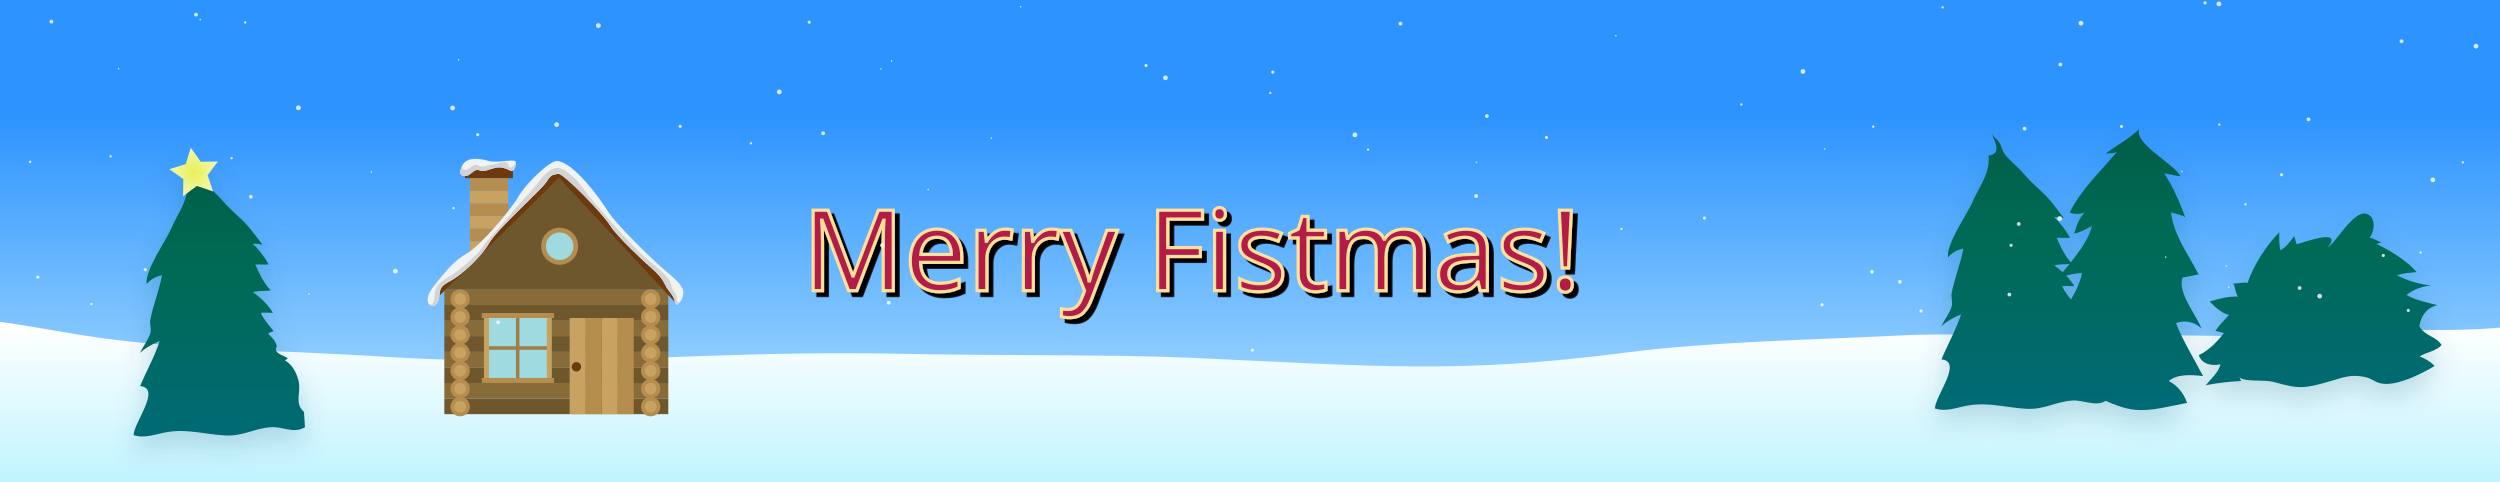
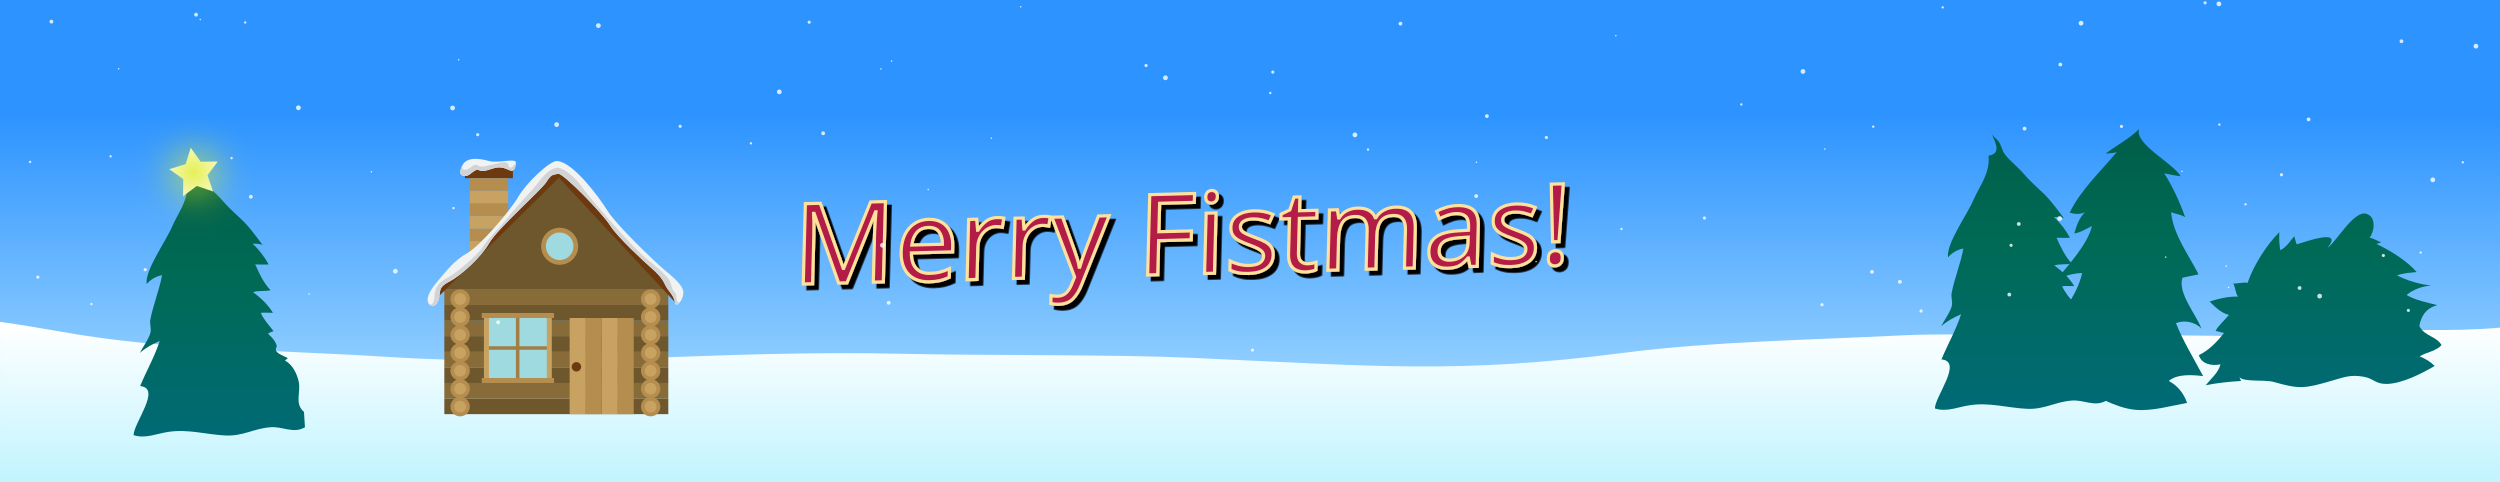
- <svg xmlns="http://www.w3.org/2000/svg" xmlns:xlink="http://www.w3.org/1999/xlink" id="banner-halloween-svg" viewBox="0 40 1558 300" version="1.1">
-   <g id="banner-halloween-sky">
-     <rect width="1558" height="379.126" id="banner-halloween-skybox" fill="url(#banner-halloween-skybox_1_)" />
-   </g>
-   <g id="banner-halloween-scene" transform="matrix(1,0,0,1.002305,427.0925,-121.2526)">
-     <g id="banner-halloween-text" transform="translate(-27.13598,1.561373)" style="transform:rotate(-1.5deg) skewX(-3deg)">
-       <text id="banner-halloween-title" x="100" y="340" fill="#b31a46" stroke="#ffe19b" stroke-width="2" style="font-size:70px;font-family:Plakat-Fraktur;filter:drop-shadow(3px 3px 0px black)">
-         <tspan id="tspan317">Merry Fistmas!</tspan>
-       </text>
-     </g>
-     <path id="banner-halloween-ground" fill="url(#ground-gradient)" d="m 1033.896,367.2 c -77.9,5.6 -117.162,-0.1 -203.163,1.7 -24.097,0.5 -48.61,-0.7 -72.499,0.5 -57.75,2.9 -118.823,3.8 -173.042,10.8 -104.074,13.4 -154.554,8.3 -271.092,3.1 -48.61,-2.1 -127.133,-1.3 -175.95,-2.4 -126.094,-2.8 -205.241,9.3 -325.103,1.8 -74.576,-4.7 -136.481,-3.8 -202.748,-15.7 -12.049,-2.1 -24.513,-4.2 -37.392,-6 V 500.1 H 1130.908 V 364.6 c -33.445,3 -62.32,0.1 -97.011,2.6 z" />
-     <g id="banner-christmas-trees" transform="matrix(0.8,0,0,0.8,446.722,-56.15467)" style="filter:drop-shadow(0px 10px 10px rgba(0, 86, 118, 0.2))">
-       <path id="banner-tree-4" fill="url(#tree-gradient)" d="m 653.514,567.411 c -9.173,0.507 -18.854,1.525 -27.516,3.304 4.075,-5.086 10.19,-10.17 11.465,-16.271 -6.882,1.526 -14.776,-0.253 -16.817,-7.115 7.898,-3.812 14.269,-10.423 19.62,-17.285 -2.294,-0.254 -4.332,-1.271 -6.626,-1.526 2.294,-4.319 6.881,-8.134 10.447,-12.456 -6.115,-1.526 -10.702,-6.098 -15.034,-10.42 7.136,-2.29 14.525,-4.069 22.166,-3.812 -2.292,-2.797 -2.037,-7.627 -3.82,-10.17 3.312,0.254 7.644,-1.271 11.21,-0.508 4.587,-13.474 14.522,-29.23 24.712,-39.4 -0.254,4.576 0,9.913 0.767,13.981 4.84,-2.29 7.644,-7.119 10.955,-10.931 0.255,2.032 1.275,4.322 1.783,6.354 3.82,-0.761 37.705,-13.727 23.949,2.797 6.878,-4.322 20.638,-29.741 30.573,-26.437 7.898,2.543 5.86,14.235 2.292,18.557 3.568,0.508 6.369,2.797 9.172,3.558 -1.274,0.508 -2.803,0.764 -3.82,1.271 10.444,4.83 23.949,13.218 31.336,21.862 -5.095,0.508 -10.444,0.761 -15.285,2.54 7.645,4.068 18.089,7.118 26.75,7.88 -7.133,0.507 -14.011,3.051 -19.363,7.373 6.881,4.065 16.051,5.844 23.949,7.88 -9.17,2.54 -12.481,8.641 -14.01,16.267 4.328,8.134 12.993,7.626 17.322,14.742 -4.329,5.083 -11.719,5.337 -17.068,8.898 4.329,1.525 8.406,4.065 11.719,7.369 -9.427,5.595 -25.732,13.981 -37.708,13.981 -8.661,0 -9.937,-4.322 -17.58,-5.591 -10.19,-1.782 -15.03,0.254 -24.712,3.048 -21.654,6.354 -25.479,6.612 -45.35,1.018 -7.39,-2.033 -23.694,0.253 -26.752,-3.812" />
-       <path id="banner-tree-3" fill="url(#tree-gradient)" d="m 519.755,571.983 c -7.133,1.525 -14.269,0.51 -21.4,0 4.329,-6.609 10.189,-12.199 14.522,-18.808 -2.037,0.508 -5.095,-0.51 -7.135,-0.256 -0.509,-7.877 6.369,-15.25 8.918,-22.623 -5.095,1.271 -10.189,2.543 -15.288,2.29 11.468,-14.235 26.244,-30.249 30.319,-49.06 -6.624,0 -14.011,2.287 -19.872,4.83 8.407,-9.913 24.712,-27.96 27.516,-41.434 -4.332,2.29 -8.915,5.084 -13.759,5.848 1.786,-6.101 3.823,-12.202 8.409,-16.524 -4.077,1.782 -8.409,1.525 -11.976,0.256 8.918,-18.049 24.203,-32.028 36.688,-47.026 -2.803,1.017 -5.857,0.764 -8.66,1.271 8.406,-6.609 18.342,-11.438 25.986,-19.064 -3.566,11.692 26.752,26.437 32.355,36.603 -4.074,-0.507 -8.661,-1.525 -12.738,-2.29 6.369,9.659 12.484,23.133 16.308,34.064 -3.058,-2.032 -7.644,-2.543 -10.956,-3.814 1.783,17.796 13.756,33.046 21.4,48.299 -4.074,0.761 -8.407,1.778 -12.484,2.54 -4.075,11.695 10.447,28.216 14.779,39.654 -4.844,-5.336 -13.505,-6.862 -19.875,-4.322 5.096,13.22 14.269,28.216 21.146,41.179 -8.661,-1.014 -20.38,-1.779 -26.75,3.815 6.879,3.557 11.719,9.658 14.266,17.028 -12.994,2.29 -27.262,6.609 -40.509,5.34 -16.051,-1.525 -30.319,-11.695 -45.861,-16.524" />
-       <path id="banner-tree-2" fill="url(#tree-gradient)" d="m 547.781,570.714 c -7.644,-6.609 -2.295,-15 -4.078,-23.387 -1.274,-6.101 -4.841,-13.471 -10.701,-16.521 0.766,-0.257 1.528,-1.526 2.295,-1.779 -2.295,-1.525 -8.919,-3.561 -9.428,-6.354 -0.254,-1.018 0.764,-3.051 0.764,-3.051 -0.764,-3.305 -3.566,-6.612 -6.878,-9.659 1.273,-1.018 2.803,-1.525 4.332,-2.035 -3.313,-4.319 -7.898,-9.149 -9.937,-14.236 3.058,-0.253 6.37,0 9.425,0 -3.566,-6.097 -9.682,-11.945 -15.539,-16.014 4.332,-1.525 9.172,-0.507 13.756,-1.525 -5.096,-5.083 -9.17,-13.471 -11.974,-20.08 3.058,0 6.878,0.254 10.447,0 -3.058,-5.594 -7.644,-11.692 -12.484,-16.014 2.546,-0.253 5.095,0 7.641,0.761 -5.349,-7.115 -10.952,-14.996 -17.834,-21.097 -4.841,-4.575 -9.169,-8.388 -13.501,-13.471 -4.332,-5.086 -10.702,-9.916 -14.522,-14.999 -2.037,-2.541 -2.549,-6.101 -4.332,-9.149 -1.274,-2.29 -4.841,-4.575 -5.861,-6.612 2.804,6.612 7.645,15.253 -2.546,16.778 1.274,13.981 -7.135,23.641 -11.719,34.314 -4.844,11.441 -21.403,34.064 -19.874,44.738 3.058,-3.558 7.39,-6.098 11.976,-6.862 -2.04,11.438 -7.135,23.64 -9.173,34.825 -0.508,2.286 0.764,6.354 0.255,9.405 -1.021,4.83 -6.115,11.692 -8.407,16.267 4.329,-4.068 10.19,-7.115 15.539,-9.405 -4.074,12.456 -10.444,23.387 -15.284,35.078 17.07,1.526 -5.096,28.724 -5.096,38.129 9.17,3.051 18.089,-1.271 27.262,-2.543 15.284,-2.287 29.044,2.036 44.074,2.797 13.76,0.764 22.166,-5.337 34.905,-6.355 9.682,-1.014 18.088,5.337 27.261,0" />
-       <g id="g2" transform="translate(48.12603,25.60819)">
-         <path id="banner-tree-1" fill="url(#tree-gradient)" d="m -903.592,565.831 c -7.643,-6.61 -2.293,-14.999 -4.076,-23.385 -1.275,-6.101 -4.841,-13.475 -10.7,-16.523 0.764,-0.509 1.529,-1.524 2.293,-1.781 -2.293,-1.522 -8.918,-3.558 -9.427,-6.354 -0.256,-1.015 0.764,-3.048 0.764,-3.048 -0.764,-3.307 -3.312,-6.612 -6.879,-9.658 1.274,-1.018 2.803,-1.526 4.332,-2.036 -3.313,-4.319 -7.898,-9.152 -9.938,-14.235 3.058,-0.253 6.37,0 9.427,0 -3.568,-6.098 -9.681,-11.945 -15.542,-16.014 4.332,-1.526 9.172,-0.508 13.759,-1.526 -5.096,-5.083 -9.172,-13.471 -11.974,-20.079 3.058,0 6.878,0.253 10.445,0 -3.058,-5.594 -7.644,-11.695 -12.484,-16.014 2.547,-0.254 5.095,0 7.644,0.761 -5.351,-7.116 -10.956,-14.997 -17.835,-21.098 -4.841,-4.575 -9.171,-8.387 -13.502,-13.47 -4.332,-5.087 -10.702,-9.917 -14.523,-15 -2.038,-2.54 -2.548,-6.101 -4.331,-9.152 -1.274,-2.286 -4.84,-4.572 -5.859,-6.608 2.802,6.608 7.643,15.252 -2.549,16.778 1.274,13.981 -7.132,23.64 -11.719,34.314 -4.841,11.44 -21.401,34.063 -19.873,44.737 3.058,-3.557 7.389,-6.097 11.975,-6.862 -2.039,11.438 -7.134,23.641 -9.172,34.825 -0.509,2.287 0.764,6.354 0.255,9.405 -1.02,4.83 -6.115,11.692 -8.408,16.269 4.332,-4.069 10.191,-7.117 15.542,-9.406 -4.077,12.455 -10.446,23.387 -15.287,35.079 17.069,1.524 -5.097,28.723 -5.097,38.129 9.173,3.05 18.09,-1.272 27.261,-2.543 15.287,-2.288 29.045,2.034 44.076,2.796 13.759,0.764 22.166,-5.337 34.905,-6.354 9.681,-1.019 18.089,5.335 27.261,0" style="fill:url(#linearGradient11)" />
-         <path style="fill:url(#radialGradient11)" id="path1" d="M 72.51,64.81 55.96,59.197 41.954,69.649 42.177,52.175 27.908,42.084 44.597,36.897 49.784,20.208 59.875,34.477 77.35,34.253 66.898,48.259 Z" transform="matrix(0.7632992,0,0,0.761544,-1029.757,345.1288)" />
-         <g id="layer1" />
+ <svg xmlns="http://www.w3.org/2000/svg" xmlns:xlink="http://www.w3.org/1999/xlink" id="banner-svg" version="1.1" viewBox="0 40 1558 300">
+   <g id="banner-sky">
+     <rect id="banner-skybox" width="1558" height="379.13" fill="url(#skybox-gradient-day)" />
+   </g>
+   <g id="banner-text" style="transform:rotate(-1.5deg) skewX(-3deg)">
+     <text id="banner-title" x="500" y="230" fill="#b31a46" stroke="#ffe19b" stroke-width="2" style="filter:drop-shadow(3px 3px 0px   black);font-family:Plakat-Fraktur;font-size:70px">
+       <tspan>Merry Fistmas!</tspan>
+     </text>
+   </g>
+   <g id="banner-scene" transform="matrix(1 0 0 1.0023 427.09 -121.25)">
+     <path id="banner-halloween-ground" d="m1033.9 367.2c-77.9 5.6-117.16-0.1-203.16 1.7-24.097 0.5-48.61-0.7-72.499 0.5-57.75 2.9-118.82 3.8-173.04 10.8-104.07 13.4-154.55 8.3-271.09 3.1-48.61-2.1-127.13-1.3-175.95-2.4-126.09-2.8-205.24 9.3-325.1 1.8-74.576-4.7-136.48-3.8-202.75-15.7-12.049-2.1-24.513-4.2-37.392-6v139.1h1558v-135.5c-33.445 3-62.32 0.1-97.012 2.6z" fill="url(#ground-gradient)" />
+     <g id="banner-christmas-trees" transform="matrix(.8 0 0 .8 446.72 -56.155)">
+       <path d="m653.51 567.41c-9.173 0.507-18.854 1.525-27.516 3.304 4.075-5.086 10.19-10.17 11.465-16.271-6.882 1.526-14.776-0.253-16.817-7.115 7.898-3.812 14.269-10.423 19.62-17.285-2.294-0.254-4.332-1.271-6.626-1.526 2.294-4.319 6.881-8.134 10.447-12.456-6.115-1.526-10.702-6.098-15.034-10.42 7.136-2.29 14.525-4.069 22.166-3.812-2.292-2.797-2.037-7.627-3.82-10.17 3.312 0.254 7.644-1.271 11.21-0.508 4.587-13.474 14.522-29.23 24.712-39.4-0.254 4.576 0 9.913 0.767 13.981 4.84-2.29 7.644-7.119 10.955-10.931 0.255 2.032 1.275 4.322 1.783 6.354 3.82-0.761 37.705-13.727 23.949 2.797 6.878-4.322 20.638-29.741 30.573-26.437 7.898 2.543 5.86 14.235 2.292 18.557 3.568 0.508 6.369 2.797 9.172 3.558-1.274 0.508-2.803 0.764-3.82 1.271 10.444 4.83 23.949 13.218 31.336 21.862-5.095 0.508-10.444 0.761-15.285 2.54 7.645 4.068 18.089 7.118 26.75 7.88-7.133 0.507-14.011 3.051-19.363 7.373 6.881 4.065 16.051 5.844 23.949 7.88-9.17 2.54-12.481 8.641-14.01 16.267 4.328 8.134 12.993 7.626 17.322 14.742-4.329 5.083-11.719 5.337-17.068 8.898 4.329 1.525 8.406 4.065 11.719 7.369-9.427 5.595-25.732 13.981-37.708 13.981-8.661 0-9.937-4.322-17.58-5.591-10.19-1.782-15.03 0.254-24.712 3.048-21.654 6.354-25.479 6.612-45.35 1.018-7.39-2.033-23.694 0.253-26.752-3.812" fill="url(#tree-gradient)" />
+       <path d="m519.76 571.98c-7.133 1.525-14.269 0.51-21.4 0 4.329-6.609 10.189-12.199 14.522-18.808-2.037 0.508-5.095-0.51-7.135-0.256-0.509-7.877 6.369-15.25 8.918-22.623-5.095 1.271-10.189 2.543-15.288 2.29 11.468-14.235 26.244-30.249 30.319-49.06-6.624 0-14.011 2.287-19.872 4.83 8.407-9.913 24.712-27.96 27.516-41.434-4.332 2.29-8.915 5.084-13.759 5.848 1.786-6.101 3.823-12.202 8.409-16.524-4.077 1.782-8.409 1.525-11.976 0.256 8.918-18.049 24.203-32.028 36.688-47.026-2.803 1.017-5.857 0.764-8.66 1.271 8.406-6.609 18.342-11.438 25.986-19.064-3.566 11.692 26.752 26.437 32.355 36.603-4.074-0.507-8.661-1.525-12.738-2.29 6.369 9.659 12.484 23.133 16.308 34.064-3.058-2.032-7.644-2.543-10.956-3.814 1.783 17.796 13.756 33.046 21.4 48.299-4.074 0.761-8.407 1.778-12.484 2.54-4.075 11.695 10.447 28.216 14.779 39.654-4.844-5.336-13.505-6.862-19.875-4.322 5.096 13.22 14.269 28.216 21.146 41.179-8.661-1.014-20.38-1.779-26.75 3.815 6.879 3.557 11.719 9.658 14.266 17.028-12.994 2.29-27.262 6.609-40.509 5.34-16.051-1.525-30.319-11.695-45.861-16.524" fill="url(#tree-gradient)" />
+       <path d="m547.78 570.71c-7.644-6.609-2.295-15-4.078-23.387-1.274-6.101-4.841-13.471-10.701-16.521 0.766-0.257 1.528-1.526 2.295-1.779-2.295-1.525-8.919-3.561-9.428-6.354-0.254-1.018 0.764-3.051 0.764-3.051-0.764-3.305-3.566-6.612-6.878-9.659 1.273-1.018 2.803-1.525 4.332-2.035-3.313-4.319-7.898-9.149-9.937-14.236 3.058-0.253 6.37 0 9.425 0-3.566-6.097-9.682-11.945-15.539-16.014 4.332-1.525 9.172-0.507 13.756-1.525-5.096-5.083-9.17-13.471-11.974-20.08 3.058 0 6.878 0.254 10.447 0-3.058-5.594-7.644-11.692-12.484-16.014 2.546-0.253 5.095 0 7.641 0.761-5.349-7.115-10.952-14.996-17.834-21.097-4.841-4.575-9.169-8.388-13.501-13.471-4.332-5.086-10.702-9.916-14.522-14.999-2.037-2.541-2.549-6.101-4.332-9.149-1.274-2.29-4.841-4.575-5.861-6.612 2.804 6.612 7.645 15.253-2.546 16.778 1.274 13.981-7.135 23.641-11.719 34.314-4.844 11.441-21.403 34.064-19.874 44.738 3.058-3.558 7.39-6.098 11.976-6.862-2.04 11.438-7.135 23.64-9.173 34.825-0.508 2.286 0.764 6.354 0.255 9.405-1.021 4.83-6.115 11.692-8.407 16.267 4.329-4.068 10.19-7.115 15.539-9.405-4.074 12.456-10.444 23.387-15.284 35.078 17.07 1.526-5.096 28.724-5.096 38.129 9.17 3.051 18.089-1.271 27.262-2.543 15.284-2.287 29.044 2.036 44.074 2.797 13.76 0.764 22.166-5.337 34.905-6.355 9.682-1.014 18.088 5.337 27.261 0" fill="url(#tree-gradient)" />
+       <g transform="translate(48.126 25.608)">
+         <path d="m-903.59 565.83c-7.643-6.61-2.293-14.999-4.076-23.385-1.275-6.101-4.841-13.475-10.7-16.523 0.764-0.509 1.529-1.524 2.293-1.781-2.293-1.522-8.918-3.558-9.427-6.354-0.256-1.015 0.764-3.048 0.764-3.048-0.764-3.307-3.312-6.612-6.879-9.658 1.274-1.018 2.803-1.526 4.332-2.036-3.313-4.319-7.898-9.152-9.938-14.235 3.058-0.253 6.37 0 9.427 0-3.568-6.098-9.681-11.945-15.542-16.014 4.332-1.526 9.172-0.508 13.759-1.526-5.096-5.083-9.172-13.471-11.974-20.079 3.058 0 6.878 0.253 10.445 0-3.058-5.594-7.644-11.695-12.484-16.014 2.547-0.254 5.095 0 7.644 0.761-5.351-7.116-10.956-14.997-17.835-21.098-4.841-4.575-9.171-8.387-13.502-13.47-4.332-5.087-10.702-9.917-14.523-15-2.038-2.54-2.548-6.101-4.331-9.152-1.274-2.286-4.84-4.572-5.859-6.608 2.802 6.608 7.643 15.252-2.549 16.778 1.274 13.981-7.132 23.64-11.719 34.314-4.841 11.44-21.401 34.063-19.873 44.737 3.058-3.557 7.389-6.097 11.975-6.862-2.039 11.438-7.134 23.641-9.172 34.825-0.509 2.287 0.764 6.354 0.255 9.405-1.02 4.83-6.115 11.692-8.408 16.269 4.332-4.069 10.191-7.117 15.542-9.406-4.077 12.455-10.446 23.387-15.287 35.079 17.069 1.524-5.097 28.723-5.097 38.129 9.173 3.05 18.09-1.272 27.261-2.543 15.287-2.288 29.045 2.034 44.076 2.796 13.759 0.764 22.166-5.337 34.905-6.354 9.681-1.019 18.089 5.335 27.261 0" fill="url(#tree-gradient)" style="fill:url(#linearGradient11)" />
+         <path transform="matrix(.7633 0 0 .76154 -1029.8 345.13)" d="m72.51 64.81-16.55-5.612-14.006 10.452 0.223-17.475-14.269-10.091 16.688-5.188 5.188-16.688 10.091 14.269 17.475-0.223-10.452 14.006z" style="fill:url(#radialGradient11); filter: drop-shadow(0 0 20px yellow)" />
      </g>
    </g>
-     <g id="g1211" transform="matrix(0.2748651,0,0,0.2742331,-231.6003,234.951)">
-       <g id="g1101">
-         <rect x="343" y="110.248" fill="#6d3a0f" width="108.667" height="23.667" id="rect1083" />
-         <path fill="#f1f2f2" d="m 458.5,98.915 c 1.174,-11.742 -39.833,1.948 -61.167,-4.026 C 376,88.915 347,84.915 337,104.915 c -10,20 -2.333,25 8.333,24 10.667,-1 19.667,-18 29.667,-13 10,5 24,-2.333 37,-5.667 13,-3.333 23,1.667 32,5.667 9,4 13,-2 14.5,-17 z" id="path1085" />
-         <path fill="#d1d3d4" d="m 345.333,128.915 c 10.667,-1 19.667,-18 29.667,-13 10,5 24,-2.333 37,-5.667 13,-3.333 23,1.667 32,5.667 9,4 13,-2 14.5,-17 -6.5,9 -14.5,17 -17.5,4.516 -3,-12.484 -26,-1.516 -37,0 -11,1.516 -23,7.484 -32,1.484 -9,-6 -16,8 -26.667,10 -10.667,2 -8.333,-10 -8.333,-10 -10,20 -2.333,25 8.333,24 z" id="path1087" />
-         <rect x="354" y="133.915" fill="#b48d4f" width="87" height="28.667" id="rect1089" />
-         <rect x="354" y="162.582" fill="#c8a261" width="87" height="28.667" id="rect1091" />
-         <rect x="354" y="191.248" fill="#b48d4f" width="87" height="28.667" id="rect1093" />
-         <rect x="354" y="219.915" fill="#c8a261" width="87" height="28.667" id="rect1095" />
-         <rect x="354" y="248.582" fill="#b48d4f" width="87" height="28.666" id="rect1097" />
-         <rect x="354" y="277.248" fill="#c8a261" width="87" height="28.667" id="rect1099" />
+     <g transform="matrix(.27487 0 0 .27423 -231.6 234.95)">
+       <g>
+         <rect x="343" y="110.25" width="108.67" height="23.667" fill="#6d3a0f" />
+         <path d="m458.5 98.915c1.174-11.742-39.833 1.948-61.167-4.026-21.333-5.974-50.333-9.974-60.333 10.026s-2.333 25 8.333 24c10.667-1 19.667-18 29.667-13s24-2.333 37-5.667c13-3.333 23 1.667 32 5.667s13-2 14.5-17z" fill="#f1f2f2" />
+         <path d="m345.33 128.92c10.667-1 19.667-18 29.667-13s24-2.333 37-5.667c13-3.333 23 1.667 32 5.667s13-2 14.5-17c-6.5 9-14.5 17-17.5 4.516s-26-1.516-37 0-23 7.484-32 1.484-16 8-26.667 10-8.333-10-8.333-10c-10 20-2.333 25 8.333 24z" fill="#d1d3d4" />
+         <rect x="354" y="133.91" width="87" height="28.667" fill="#b48d4f" />
+         <rect x="354" y="162.58" width="87" height="28.667" fill="#c8a261" />
+         <rect x="354" y="191.25" width="87" height="28.667" fill="#b48d4f" />
+         <rect x="354" y="219.91" width="87" height="28.667" fill="#c8a261" />
+         <rect x="354" y="248.58" width="87" height="28.666" fill="#b48d4f" />
+         <rect x="354" y="277.25" width="87" height="28.667" fill="#c8a261" />
      </g>
-       <rect x="296.201" y="633.248" fill="#6e572c" width="507.799" height="35.667" id="rect1103" />
-       <rect x="296.201" y="597.915" fill="#876b39" width="507.799" height="35.667" id="rect1105" />
-       <rect x="296.201" y="562.582" fill="#6e572c" width="507.799" height="35.666" id="rect1107" />
-       <rect x="296.201" y="527.248" fill="#876b39" width="507.799" height="35.667" id="rect1109" />
-       <rect x="296.201" y="491.915" fill="#6e572c" width="507.799" height="35.667" id="rect1111" />
-       <rect x="296.201" y="456.582" fill="#876b39" width="507.799" height="35.666" id="rect1113" />
-       <rect x="296.201" y="421.248" fill="#6e572c" width="507.799" height="35.667" id="rect1115" />
-       <rect x="296.201" y="385.915" fill="#876b39" width="507.799" height="35.667" id="rect1117" />
-       <polygon fill="#6e572c" points="551.785,120.248 804,386.248 296.201,386.248 310,355.785 " id="polygon1119" />
-       <rect x="391" y="449.415" fill="#9edae0" width="144" height="140.5" id="rect1121" />
-       <rect x="458.5" y="444.415" fill="#a07e46" width="8" height="149" id="rect1123" />
-       <rect x="388" y="514.915" fill="#a07e46" width="149" height="8" id="rect1125" />
-       <circle fill="#b48d4f" cx="332" cy="651.915" r="22" id="circle1127" />
-       <circle fill="#c8a261" cx="332" cy="651.915" r="13.333" id="circle1129" />
-       <circle fill="#b48d4f" cx="332" cy="611.248" r="22" id="circle1131" />
-       <circle fill="#c8a261" cx="332" cy="611.248" r="13.333" id="circle1133" />
-       <circle fill="#b48d4f" cx="332" cy="570.582" r="22" id="circle1135" />
-       <circle fill="#c8a261" cx="332" cy="570.582" r="13.333" id="circle1137" />
-       <circle fill="#b48d4f" cx="332" cy="529.915" r="22" id="circle1139" />
-       <circle fill="#c8a261" cx="332" cy="529.915" r="13.333" id="circle1141" />
-       <circle fill="#b48d4f" cx="332" cy="489.248" r="22" id="circle1143" />
-       <circle fill="#c8a261" cx="332" cy="489.248" r="13.333" id="circle1145" />
-       <circle fill="#b48d4f" cx="332" cy="448.582" r="22" id="circle1147" />
-       <circle fill="#c8a261" cx="332" cy="448.582" r="13.333" id="circle1149" />
-       <circle fill="#b48d4f" cx="332" cy="407.915" r="22" id="circle1151" />
-       <circle fill="#c8a261" cx="332" cy="407.915" r="13.333" id="circle1153" />
-       <circle fill="#b48d4f" cx="764" cy="651.915" r="22" id="circle1155" />
-       <circle fill="#c8a261" cx="764" cy="651.915" r="13.333" id="circle1157" />
-       <circle fill="#b48d4f" cx="764" cy="611.248" r="22" id="circle1159" />
-       <circle fill="#c8a261" cx="764" cy="611.248" r="13.333" id="circle1161" />
-       <circle fill="#b48d4f" cx="764" cy="570.582" r="22" id="circle1163" />
-       <circle fill="#c8a261" cx="764" cy="570.582" r="13.333" id="circle1165" />
-       <circle fill="#b48d4f" cx="764" cy="529.915" r="22" id="circle1167" />
-       <circle fill="#c8a261" cx="764" cy="529.915" r="13.333" id="circle1169" />
-       <circle fill="#b48d4f" cx="764" cy="489.248" r="22" id="circle1171" />
-       <circle fill="#c8a261" cx="764" cy="489.248" r="13.333" id="circle1173" />
-       <circle fill="#b48d4f" cx="764" cy="448.582" r="22" id="circle1175" />
-       <circle fill="#c8a261" cx="764" cy="448.582" r="13.333" id="circle1177" />
-       <circle fill="#b48d4f" cx="764" cy="407.915" r="22" id="circle1179" />
-       <circle fill="#c8a261" cx="764" cy="407.915" r="13.333" id="circle1181" />
-       <rect x="386" y="442.582" fill="#c8a261" width="11.333" height="150.666" id="rect1183" />
-       <rect x="528.5" y="442.582" fill="#c8a261" width="11.333" height="150.666" id="rect1185" />
-       <rect x="381" y="439.582" fill="#b48d4f" width="164" height="11.333" id="rect1187" />
-       <rect x="381" y="586.915" fill="#b48d4f" width="164" height="11.333" id="rect1189" />
-       <rect x="689.333" y="450.915" fill="#b48d4f" width="36.334" height="218" id="rect1191" />
-       <rect x="653" y="450.915" fill="#c8a261" width="36.333" height="218" id="rect1193" />
-       <rect x="616.667" y="450.915" fill="#b48d4f" width="36.333" height="218" id="rect1195" />
-       <rect x="580.333" y="450.915" fill="#c8a261" width="36.334" height="218" id="rect1197" />
-       <circle fill="#6d3a0f" cx="595.667" cy="561.582" r="10.667" id="circle1199" />
-       <polygon fill="#6d3a0f" points="819,414.915 556,132.915 272.484,412.731 278.535,381.631 553,110.248 831.086,385.915 " id="polygon1201" />
-       <path fill="#f1f2f2" d="m 552,94.915 c -16.708,-1.354 -71,51 -88,81 -17,30 -87,112 -116,128 -29,16 -49,42 -69,66 -20,24 -26,42 -16,51 10,9 20,-3 22,-20 2,-17 2,-22 25,-34 23,-12 70,-54 88,-86 18,-32 119,-121 130,-139 11,-18 15,-15 26,-18 11,-3 102,91 118,117 16,26 79,84 94,97 15,13 24,23 31,38 7,15 19,22 22,39 3,17 21,-8 19,-24 -2,-16 -26,-35 -45,-51 -19,-16 -106,-99 -126,-131 -20,-32 -78,-111 -115,-114 z" id="path1203" />
-       <path fill="#d1d3d4" d="m 822.333,402.248 c -0.666,-12 -7.333,-6 -12,-27.333 -4.666,-21.333 -44.666,-47.333 -68,-69.333 -23.333,-22 -60.666,-63.333 -73.333,-78.667 -12.667,-15.333 -44.667,-50 -59.333,-71.333 -14.667,-21.333 -42,-45.333 -56.667,-45.333 -14.667,0 -33.333,18.667 -42.667,32 -9.333,13.333 -50.667,56 -66.667,76.667 -16,20.667 -52,56 -60.667,71.333 -8.667,15.333 -57.333,57.333 -79.333,69.333 -22,12 -29.333,22 -30,45.333 -0.355,12.428 -5.816,15.587 -10.843,15.827 0.061,0.057 0.115,0.117 0.177,0.173 10,9 20,-3 22,-20 2,-17 2,-22 25,-34 23,-12 70,-54 88,-86 18,-32 119,-121 130,-139 11,-18 15,-15 26,-18 11,-3 102,91 118,117 16,26 79,84 94,97 15,13 24,23 31,38 7,15 19,22 22,39 1.577,8.939 7.302,6.263 12.086,-0.608 -5.895,3.682 -8.148,-1.167 -8.753,-12.059 z" id="path1205" />
-       <circle fill="#b48d4f" cx="557.667" cy="288.248" r="42" id="circle1207" />
-       <circle fill="#9edae0" cx="557.667" cy="288.248" r="31.333" id="circle1209" />
-     </g>
-   </g>
-   <g id="banner-halloween-stars" fill="white" style="opacity:0.8" transform="translate(-68.5,25.76105)">
-     <g class="star1 star" id="g415">
-       <circle cx="354.347" cy="51.486" id="circle375" />
-       <circle cx="686.334" cy="100.344" id="circle377" />
-       <circle cx="1428.26" cy="121.011" id="circle379" />
-       <circle cx="142.411" cy="57.083" id="circle381" />
-       <circle cx="624.15" cy="52.292" id="circle383" />
-       <circle cx="261.058" cy="197.466" id="circle385" />
-       <circle cx="1586.788" cy="232.134" id="circle387" />
-       <circle cx="1457.409" cy="193.316" id="circle389" />
-       <circle cx="193.3" cy="26.42" id="circle391" />
-       <circle cx="1025.818" cy="177.296" id="circle393" />
-       <circle cx="1205.666" cy="107.116" id="circle395" />
-       <circle cx="988.629" cy="115.369" id="circle397" />
-       <circle cx="1418.169" cy="174.456" id="circle399" />
-       <circle cx="617.497" cy="57.194" id="circle401" />
-       <circle cx="299.98" cy="121.335" id="circle403" />
-       <circle cx="90.674" cy="-0.545" id="circle405" />
-       <circle cx="1075.516" cy="36.47" id="circle407" />
-       <circle cx="1455.911" cy="180.057" id="circle409" />
-       <circle cx="646.974" cy="132.325" id="circle411" />
-       <circle cx="704.607" cy="18.467" id="circle413" />
-     </g>
-     <g class="star2 star" id="g459">
-       <circle cx="1406.176" cy="-5.51" id="circle417" />
-       <circle cx="536.495" cy="103.552" id="circle419" />
-       <circle cx="351.089" cy="143.942" id="circle421" />
-       <circle cx="1279.154" cy="18.84" id="circle423" />
-       <circle cx="221.3" cy="28.242" id="circle425" />
-       <circle cx="1603.348" cy="115.407" id="circle427" />
-       <circle cx="921.064" cy="107.465" id="circle429" />
-       <circle cx="137.431" cy="111.681" id="circle431" />
-       <circle cx="505.655" cy="-6.382" id="circle433" />
-       <circle cx="1577.062" cy="171.633" id="circle435" />
-       <circle cx="906.788" cy="-1.538" id="circle437" />
-       <circle cx="860.159" cy="72.192" id="circle439" />
-       <circle cx="212.817" cy="112.776" id="circle441" />
-       <circle cx="1451.561" cy="91.881" id="circle443" />
-       <circle cx="1153.7" cy="79.335" id="circle445" />
-       <circle cx="1235.9" cy="93.177" id="circle447" />
-       <circle cx="125.449" cy="203.72" id="circle449" />
-       <circle cx="1467.881" cy="141.558" id="circle451" />
-       <circle cx="87.269" cy="115.139" id="circle453" />
-       <circle cx="420.645" cy="9.829" id="circle455" />
-       <circle cx="1078.965" cy="156.936" id="circle457" />
-     </g>
-     <g class="star3 star" id="g501">
-       <circle cx="861.699" cy="59.167" id="circle461" />
-       <circle cx="92.082" cy="186.96" id="circle463" />
-       <circle cx="492.39" cy="92.958" id="circle465" />
-       <circle cx="782.711" cy="55.075" id="circle467" />
-       <circle cx="1569.352" cy="207.689" id="circle469" />
-       <circle cx="1553.776" cy="173.456" id="circle471" />
-       <circle cx="366.202" cy="98.177" id="circle473" />
-       <circle cx="158.989" cy="182.291" id="circle475" />
-       <circle cx="1566.663" cy="-2.773" id="circle477" />
-       <circle cx="1032.249" cy="99.918" id="circle479" />
-       <circle cx="1442.672" cy="16.022" id="circle481" />
-       <circle cx="849.02" cy="232.442" id="circle483" />
-       <circle cx="572.787" cy="28.079" id="circle485" />
-       <circle cx="1265.692" cy="208.071" id="circle487" />
-       <circle cx="1321.816" cy="167.116" id="circle489" />
-       <circle cx="1203.993" cy="204.141" id="circle491" />
-       <circle cx="1074.416" cy="7.615" id="circle493" />
-       <circle cx="1390.599" cy="93.045" id="circle495" />
-       <circle cx="1490.332" cy="123.142" id="circle497" />
-       <circle cx="1130.73" cy="150.139" id="circle499" />
-     </g>
-     <g class="star4 star" id="g543">
-       <circle cx="1235.126" cy="183.638" id="circle503" />
-       <circle cx="941.274" cy="28.987" id="circle505" />
-       <circle cx="1565.119" cy="39.95" id="circle507" />
-       <circle cx="1320.731" cy="197.814" id="circle509" />
-       <circle cx="1330.191" cy="94.381" id="circle511" />
-       <circle cx="1501.62" cy="193.726" id="circle513" />
-       <circle cx="100.527" cy="27.732" id="circle515" />
-       <circle cx="1326.579" cy="153.809" id="circle517" />
-       <circle cx="840.519" cy="5.715" id="circle519" />
-       <circle cx="1507.164" cy="88.637" id="circle521" />
-       <circle cx="1252.487" cy="189.869" id="circle523" />
-       <circle cx="433.599" cy="12.135" id="circle525" />
-       <circle cx="995.147" cy="86.595" id="circle527" />
-       <circle cx="1352.536" cy="54.44" id="circle529" />
-       <circle cx="581.478" cy="97.3" id="circle531" />
-       <circle cx="622.313" cy="202.94" id="circle533" />
-       <circle cx="988.44" cy="136.429" id="circle535" />
-       <circle cx="224.839" cy="136.871" id="circle537" />
-       <circle cx="190.671" cy="23.389" id="circle539" />
-       <circle cx="378.939" cy="215.1" id="circle541" />
-     </g>
-     <g class="star5 star" id="g583">
-       <circle cx="415.391" cy="91.884" id="circle545" />
-       <circle cx="1611.545" cy="43" id="circle547" />
-       <circle cx="1584.626" cy="126.312" id="circle549" />
-       <circle cx="794.802" cy="62.718" id="circle551" />
-       <circle cx="1451.339" cy="16.653" id="circle553" />
-       <circle cx="554.161" cy="71.5" id="circle555" />
-       <circle cx="314.889" cy="183.248" id="circle557" />
-       <circle cx="645.848" cy="-4.356" id="circle559" />
-       <circle cx="1192.102" cy="58.767" id="circle561" />
-       <circle cx="1371.442" cy="2.227" id="circle563" />
-       <circle cx="618.456" cy="167.11" id="circle565" />
-       <circle cx="254.459" cy="81.4" id="circle567" />
-       <circle cx="1514.125" cy="198.78" id="circle569" />
-       <circle cx="1352.117" cy="150.42" id="circle571" />
-       <circle cx="1365.364" cy="28.673" id="circle573" />
-       <circle cx="912.875" cy="98.278" id="circle575" />
-       <circle cx="350.549" cy="81.523" id="circle577" />
-       <circle cx="441.397" cy="30.192" id="circle579" />
-       <circle cx="169.443" cy="10.935" id="circle581" />
-     </g>
-     <defs id="defs587">
-       <style id="style585">
- 				.star1 circle {r: 0.5;}
+       <rect x="296.2" y="633.25" width="507.8" height="35.667" fill="#6e572c" />
+       <rect x="296.2" y="597.91" width="507.8" height="35.667" fill="#876b39" />
+       <rect x="296.2" y="562.58" width="507.8" height="35.666" fill="#6e572c" />
+       <rect x="296.2" y="527.25" width="507.8" height="35.667" fill="#876b39" />
+       <rect x="296.2" y="491.92" width="507.8" height="35.667" fill="#6e572c" />
+       <rect x="296.2" y="456.58" width="507.8" height="35.666" fill="#876b39" />
+       <rect x="296.2" y="421.25" width="507.8" height="35.667" fill="#6e572c" />
+       <rect x="296.2" y="385.92" width="507.8" height="35.667" fill="#876b39" />
+       <polygon points="551.78 120.25 804 386.25 296.2 386.25 310 355.78" fill="#6e572c" />
+       <rect x="391" y="449.42" width="144" height="140.5" fill="#9edae0" />
+       <rect x="458.5" y="444.42" width="8" height="149" fill="#a07e46" />
+       <rect x="388" y="514.91" width="149" height="8" fill="#a07e46" />
+       <circle cx="332" cy="651.91" r="22" fill="#b48d4f" />
+       <circle cx="332" cy="651.91" r="13.333" fill="#c8a261" />
+       <circle cx="332" cy="611.25" r="22" fill="#b48d4f" />
+       <circle cx="332" cy="611.25" r="13.333" fill="#c8a261" />
+       <circle cx="332" cy="570.58" r="22" fill="#b48d4f" />
+       <circle cx="332" cy="570.58" r="13.333" fill="#c8a261" />
+       <circle cx="332" cy="529.91" r="22" fill="#b48d4f" />
+       <circle cx="332" cy="529.91" r="13.333" fill="#c8a261" />
+       <circle cx="332" cy="489.25" r="22" fill="#b48d4f" />
+       <circle cx="332" cy="489.25" r="13.333" fill="#c8a261" />
+       <circle cx="332" cy="448.58" r="22" fill="#b48d4f" />
+       <circle cx="332" cy="448.58" r="13.333" fill="#c8a261" />
+       <circle cx="332" cy="407.92" r="22" fill="#b48d4f" />
+       <circle cx="332" cy="407.92" r="13.333" fill="#c8a261" />
+       <circle cx="764" cy="651.91" r="22" fill="#b48d4f" />
+       <circle cx="764" cy="651.91" r="13.333" fill="#c8a261" />
+       <circle cx="764" cy="611.25" r="22" fill="#b48d4f" />
+       <circle cx="764" cy="611.25" r="13.333" fill="#c8a261" />
+       <circle cx="764" cy="570.58" r="22" fill="#b48d4f" />
+       <circle cx="764" cy="570.58" r="13.333" fill="#c8a261" />
+       <circle cx="764" cy="529.91" r="22" fill="#b48d4f" />
+       <circle cx="764" cy="529.91" r="13.333" fill="#c8a261" />
+       <circle cx="764" cy="489.25" r="22" fill="#b48d4f" />
+       <circle cx="764" cy="489.25" r="13.333" fill="#c8a261" />
+       <circle cx="764" cy="448.58" r="22" fill="#b48d4f" />
+       <circle cx="764" cy="448.58" r="13.333" fill="#c8a261" />
+       <circle cx="764" cy="407.92" r="22" fill="#b48d4f" />
+       <circle cx="764" cy="407.92" r="13.333" fill="#c8a261" />
+       <rect x="386" y="442.58" width="11.333" height="150.67" fill="#c8a261" />
+       <rect x="528.5" y="442.58" width="11.333" height="150.67" fill="#c8a261" />
+       <rect x="381" y="439.58" width="164" height="11.333" fill="#b48d4f" />
+       <rect x="381" y="586.91" width="164" height="11.333" fill="#b48d4f" />
+       <rect x="689.33" y="450.92" width="36.334" height="218" fill="#b48d4f" />
+       <rect x="653" y="450.92" width="36.333" height="218" fill="#c8a261" />
+       <rect x="616.67" y="450.92" width="36.333" height="218" fill="#b48d4f" />
+       <rect x="580.33" y="450.92" width="36.334" height="218" fill="#c8a261" />
+       <circle cx="595.67" cy="561.58" r="10.667" fill="#6d3a0f" />
+       <polygon points="819 414.92 556 132.92 272.48 412.73 278.54 381.63 553 110.25 831.09 385.92" fill="#6d3a0f" />
+       <path d="m552 94.915c-16.708-1.354-71 51-88 81s-87 112-116 128-49 42-69 66-26 42-16 51 20-3 22-20 2-22 25-34 70-54 88-86 119-121 130-139 15-15 26-18 102 91 118 117 79 84 94 97 24 23 31 38 19 22 22 39 21-8 19-24-26-35-45-51-106-99-126-131-78-111-115-114z" fill="#f1f2f2" />
+       <path d="m822.33 402.25c-0.666-12-7.333-6-12-27.333-4.666-21.333-44.666-47.333-68-69.333-23.333-22-60.666-63.333-73.333-78.667-12.667-15.333-44.667-50-59.333-71.333-14.667-21.333-42-45.333-56.667-45.333s-33.333 18.667-42.667 32c-9.333 13.333-50.667 56-66.667 76.667s-52 56-60.667 71.333-57.333 57.333-79.333 69.333-29.333 22-30 45.333c-0.355 12.428-5.816 15.587-10.843 15.827 0.061 0.057 0.115 0.117 0.177 0.173 10 9 20-3 22-20s2-22 25-34 70-54 88-86 119-121 130-139 15-15 26-18 102 91 118 117 79 84 94 97 24 23 31 38 19 22 22 39c1.577 8.939 7.302 6.263 12.086-0.608-5.895 3.682-8.148-1.167-8.753-12.059z" fill="#d1d3d4" />
+       <circle cx="557.67" cy="288.25" r="42" fill="#b48d4f" />
+       <circle cx="557.67" cy="288.25" r="31.333" fill="#9edae0" />
+     </g>
+   </g>
+   <g id="banner-stars" transform="translate(-68.5 25.761)" fill="white" style="opacity:.8">
+     <g class="star1 star">
+       <circle cx="354.35" cy="51.486" />
+       <circle cx="686.33" cy="100.34" />
+       <circle cx="1428.3" cy="121.01" />
+       <circle cx="142.41" cy="57.083" />
+       <circle cx="624.15" cy="52.292" />
+       <circle cx="261.06" cy="197.47" />
+       <circle cx="1586.8" cy="232.13" />
+       <circle cx="1457.4" cy="193.32" />
+       <circle cx="193.3" cy="26.42" />
+       <circle cx="1025.8" cy="177.3" />
+       <circle cx="1205.7" cy="107.12" />
+       <circle cx="988.63" cy="115.37" />
+       <circle cx="1418.2" cy="174.46" />
+       <circle cx="617.5" cy="57.194" />
+       <circle cx="299.98" cy="121.33" />
+       <circle cx="90.674" cy="-.545" />
+       <circle cx="1075.5" cy="36.47" />
+       <circle cx="1455.9" cy="180.06" />
+       <circle cx="646.97" cy="132.33" />
+       <circle cx="704.61" cy="18.467" />
+     </g>
+     <g class="star2 star">
+       <circle cx="1406.2" cy="-5.51" />
+       <circle cx="536.49" cy="103.55" />
+       <circle cx="351.09" cy="143.94" />
+       <circle cx="1279.2" cy="18.84" />
+       <circle cx="221.3" cy="28.242" />
+       <circle cx="1603.3" cy="115.41" />
+       <circle cx="921.06" cy="107.47" />
+       <circle cx="137.43" cy="111.68" />
+       <circle cx="505.65" cy="-6.382" />
+       <circle cx="1577.1" cy="171.63" />
+       <circle cx="906.79" cy="-1.538" />
+       <circle cx="860.16" cy="72.192" />
+       <circle cx="212.82" cy="112.78" />
+       <circle cx="1451.6" cy="91.881" />
+       <circle cx="1153.7" cy="79.335" />
+       <circle cx="1235.9" cy="93.177" />
+       <circle cx="125.45" cy="203.72" />
+       <circle cx="1467.9" cy="141.56" />
+       <circle cx="87.269" cy="115.14" />
+       <circle cx="420.65" cy="9.829" />
+       <circle cx="1079" cy="156.94" />
+     </g>
+     <g class="star3 star">
+       <circle cx="861.7" cy="59.167" />
+       <circle cx="92.082" cy="186.96" />
+       <circle cx="492.39" cy="92.958" />
+       <circle cx="782.71" cy="55.075" />
+       <circle cx="1569.4" cy="207.69" />
+       <circle cx="1553.8" cy="173.46" />
+       <circle cx="366.2" cy="98.177" />
+       <circle cx="158.99" cy="182.29" />
+       <circle cx="1566.7" cy="-2.773" />
+       <circle cx="1032.2" cy="99.918" />
+       <circle cx="1442.7" cy="16.022" />
+       <circle cx="849.02" cy="232.44" />
+       <circle cx="572.79" cy="28.079" />
+       <circle cx="1265.7" cy="208.07" />
+       <circle cx="1321.8" cy="167.12" />
+       <circle cx="1204" cy="204.14" />
+       <circle cx="1074.4" cy="7.615" />
+       <circle cx="1390.6" cy="93.045" />
+       <circle cx="1490.3" cy="123.14" />
+       <circle cx="1130.7" cy="150.14" />
+     </g>
+     <g class="star4 star">
+       <circle cx="1235.1" cy="183.64" />
+       <circle cx="941.27" cy="28.987" />
+       <circle cx="1565.1" cy="39.95" />
+       <circle cx="1320.7" cy="197.81" />
+       <circle cx="1330.2" cy="94.381" />
+       <circle cx="1501.6" cy="193.73" />
+       <circle cx="100.53" cy="27.732" />
+       <circle cx="1326.6" cy="153.81" />
+       <circle cx="840.52" cy="5.715" />
+       <circle cx="1507.2" cy="88.637" />
+       <circle cx="1252.5" cy="189.87" />
+       <circle cx="433.6" cy="12.135" />
+       <circle cx="995.15" cy="86.595" />
+       <circle cx="1352.5" cy="54.44" />
+       <circle cx="581.48" cy="97.3" />
+       <circle cx="622.31" cy="202.94" />
+       <circle cx="988.44" cy="136.43" />
+       <circle cx="224.84" cy="136.87" />
+       <circle cx="190.67" cy="23.389" />
+       <circle cx="378.94" cy="215.1" />
+     </g>
+     <g class="star5 star">
+       <circle cx="415.39" cy="91.884" />
+       <circle cx="1611.5" cy="43" />
+       <circle cx="1584.6" cy="126.31" />
+       <circle cx="794.8" cy="62.718" />
+       <circle cx="1451.3" cy="16.653" />
+       <circle cx="554.16" cy="71.5" />
+       <circle cx="314.89" cy="183.25" />
+       <circle cx="645.85" cy="-4.356" />
+       <circle cx="1192.1" cy="58.767" />
+       <circle cx="1371.4" cy="2.227" />
+       <circle cx="618.46" cy="167.11" />
+       <circle cx="254.46" cy="81.4" />
+       <circle cx="1514.1" cy="198.78" />
+       <circle cx="1352.1" cy="150.42" />
+       <circle cx="1365.4" cy="28.673" />
+       <circle cx="912.88" cy="98.278" />
+       <circle cx="350.55" cy="81.523" />
+       <circle cx="441.4" cy="30.192" />
+       <circle cx="169.44" cy="10.935" />
+     </g>
+     <defs>
+       <style>.star1 circle {r: 0.5;}
				.star2 circle {r: 0.75;}
				.star3 circle {r: 1.0;}
				.star4 circle {r: 1.2;}
- 				.star5 circle {r: 1.5;}
- 			</style>
+ 				.star5 circle {r: 1.5;}</style>
    </defs>
  </g>
-   <defs id="defs616">
-     <linearGradient id="linearGradient2">
-       <stop style="stop-color:#e6f055" offset="0" id="stop1" />
-       <stop style="stop-color:#f4f8b1" offset="1" id="stop2" />
-     </linearGradient>
-     <linearGradient id="house-fill-gradient" gradientUnits="userSpaceOnUse" x1="149.401" y1="260.501" x2="149.401" y2="546.787">
-       <stop offset="0" style="stop-color:#100000" id="stop590" />
-       <stop offset="1" style="stop-color:#1823bd" id="house-fill-gradient-stop" />
-     </linearGradient>
-     <radialGradient id="banner-halloween-house-window-gradient">
-       <stop offset="0" style="stop-color:#ffffff" id="stop594" />
-       <stop offset="1" style="stop-color:#ffe19b" id="stop596" />
+   <defs>
+     <linearGradient id="ground-gradient" x1="-52.206" x2="-52.206" y1="310.21" y2="1011.9" gradientTransform="matrix(.816 0 0 -.3937 -78.492 761.48)" gradientUnits="userSpaceOnUse">
+       <stop style="stop-color:#a7efff" offset=".5" />
+       <stop style="stop-color:#FFFFFF" offset="1" />
+     </linearGradient>
+     <linearGradient id="tree-gradient" x1="-1095.2" x2="-1095.2" y1="578.26" y2="842.8" gradientTransform="matrix(.8121 0 0 -.8121 -80.172 1054.3)" gradientUnits="userSpaceOnUse">
+       <stop style="stop-color:#006A75" offset="0" />
+       <stop style="stop-color:#006A55" offset=".583" />
+       <stop style="stop-color:#005E48" offset="1" />
+     </linearGradient>
+     <linearGradient id="skybox-gradient-day" x1="306" x2="306" y1="578.11" y2="110.89" gradientUnits="userSpaceOnUse">
+       <stop style="stop-color:#defcff" offset=".398" />
+       <stop style="stop-color:#2c93ff" offset="1" />
+     </linearGradient>
+     <linearGradient id="skybox-gradient-night" x1="306" x2="306" y1="578.11" y2="110.89" gradientUnits="userSpaceOnUse">
+       <stop style="stop-color:#9a63ff" offset="0" />
+       <stop style="stop-color:#000000" offset="1" />
+     </linearGradient>
+     <linearGradient id="linearGradient11" x1="-1095.2" x2="-1095.2" y1="578.26" y2="842.8" gradientTransform="matrix(.8121 0 0 -.8121 -80.172 1054.3)" gradientUnits="userSpaceOnUse" xlink:href="#tree-gradient" />
+     <radialGradient id="radialGradient11" cx="52.629" cy="44.929" r="24.721" gradientUnits="userSpaceOnUse">
+       <stop style="stop-color:#e6f055" offset="0" />
+       <stop style="stop-color:#f4f8b1" offset="1" />
    </radialGradient>
-     <linearGradient id="ground-gradient" gradientUnits="userSpaceOnUse" x1="-52.206" y1="310.212" x2="-52.206" y2="1011.904" gradientTransform="matrix(0.816 0 0 -0.3937 -78.4925 761.4772)">
-       <stop offset="0.5" style="stop-color:#a7efff" id="stop599" />
-       <stop offset="1" style="stop-color:#FFFFFF" id="stop601" />
-     </linearGradient>
-     <linearGradient id="tree-gradient" gradientUnits="userSpaceOnUse" x1="-1095.194" y1="578.263" x2="-1095.194" y2="842.799" gradientTransform="matrix(0.8121 0 0 -0.8121 -80.1719 1054.291)">
-       <stop offset="0" style="stop-color:#006A75" id="stop604" />
-       <stop offset="0.583" style="stop-color:#006A55" id="stop606" />
-       <stop offset="1" style="stop-color:#005E48" id="stop608" />
-     </linearGradient>
-     <linearGradient id="banner-halloween-skybox_1_" gradientUnits="userSpaceOnUse" x1="306" y1="578.108" x2="306" y2="110.893">
-       <stop offset="0.398" style="stop-color:#defcff" id="stop611" />
-       <stop offset="1" style="stop-color:#2c93ff" id="stop613" />
-     </linearGradient>
-     <radialGradient xlink:href="#linearGradient2" id="radialGradient2" cx="52.629" cy="44.929" fx="52.629" fy="44.929" r="24.721" gradientUnits="userSpaceOnUse" />
-     <radialGradient xlink:href="#linearGradient2" id="radialGradient3" gradientUnits="userSpaceOnUse" cx="52.629" cy="44.929" fx="52.629" fy="44.929" r="24.721" />
-     <radialGradient xlink:href="#linearGradient2" id="radialGradient4" gradientUnits="userSpaceOnUse" cx="52.629" cy="44.929" fx="52.629" fy="44.929" r="24.721" />
-     <radialGradient xlink:href="#linearGradient2" id="radialGradient5" gradientUnits="userSpaceOnUse" cx="52.629" cy="44.929" fx="52.629" fy="44.929" r="24.721" />
-     <linearGradient xlink:href="#tree-gradient" id="linearGradient11" gradientUnits="userSpaceOnUse" gradientTransform="matrix(0.8121,0,0,-0.8121,-80.1719,1054.291)" x1="-1095.194" y1="578.263" x2="-1095.194" y2="842.799" />
-     <radialGradient xlink:href="#linearGradient2" id="radialGradient11" gradientUnits="userSpaceOnUse" cx="52.629" cy="44.929" fx="52.629" fy="44.929" r="24.721" />
  </defs>
</svg>
